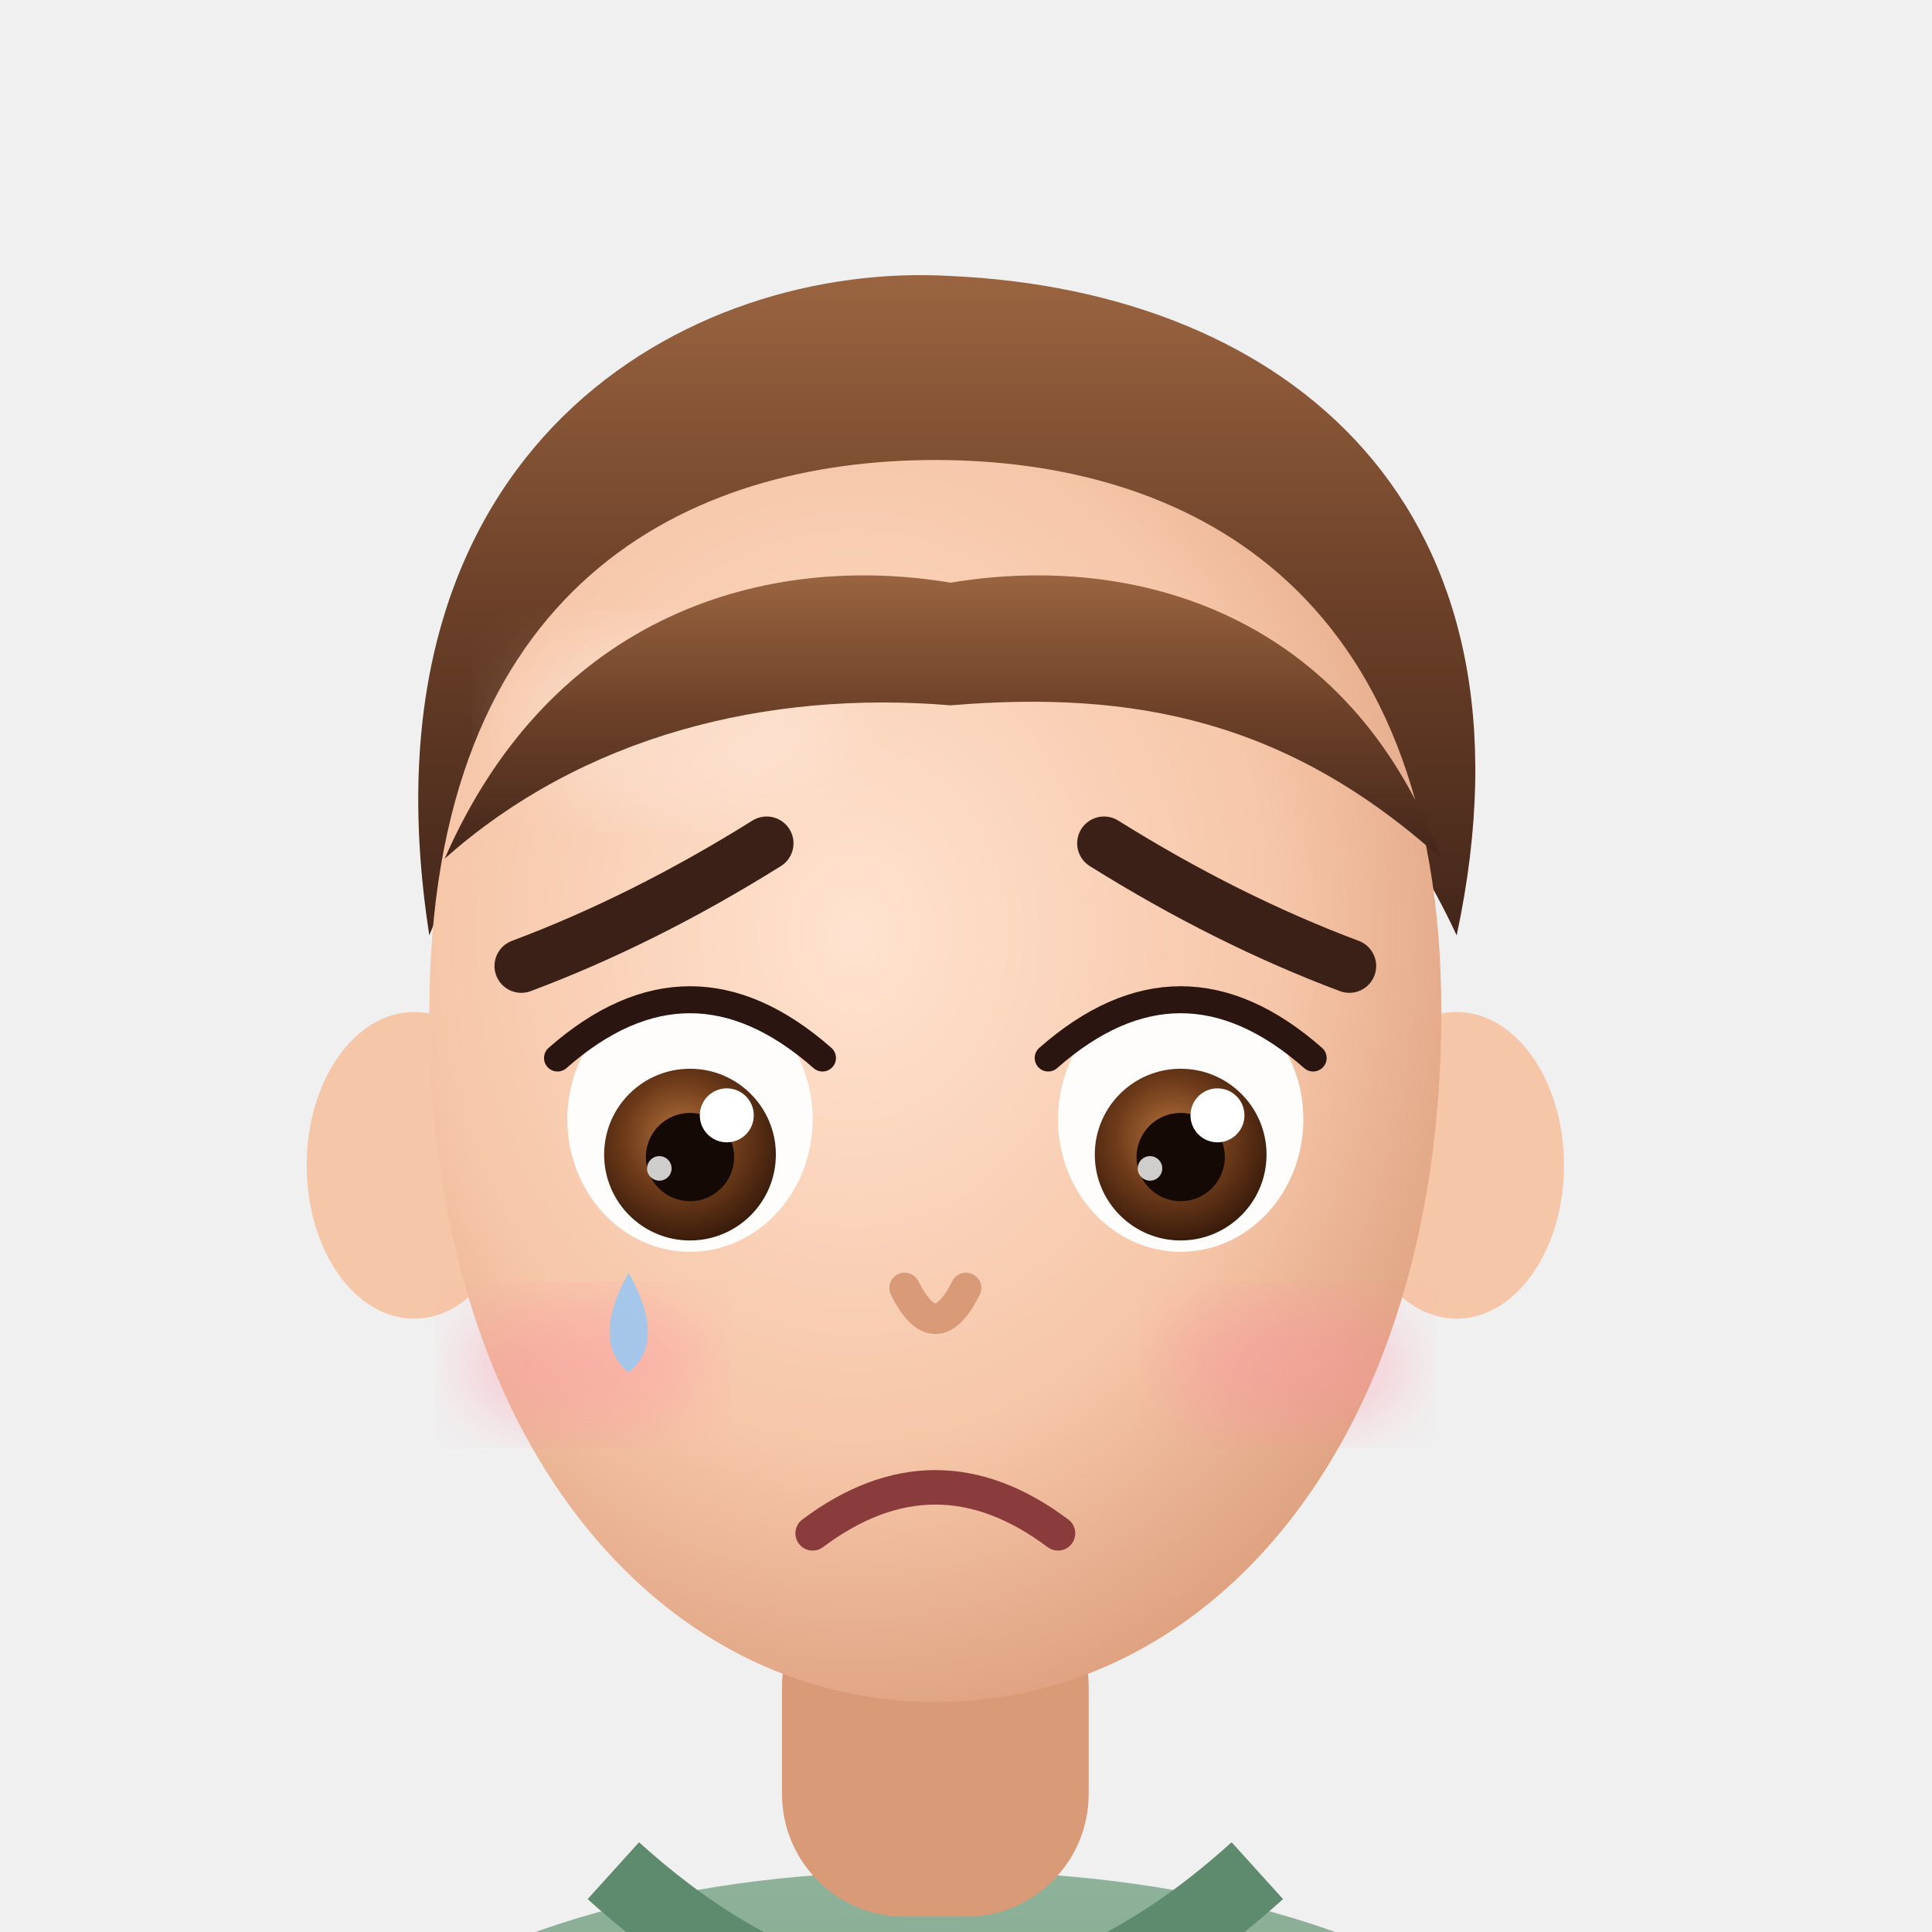
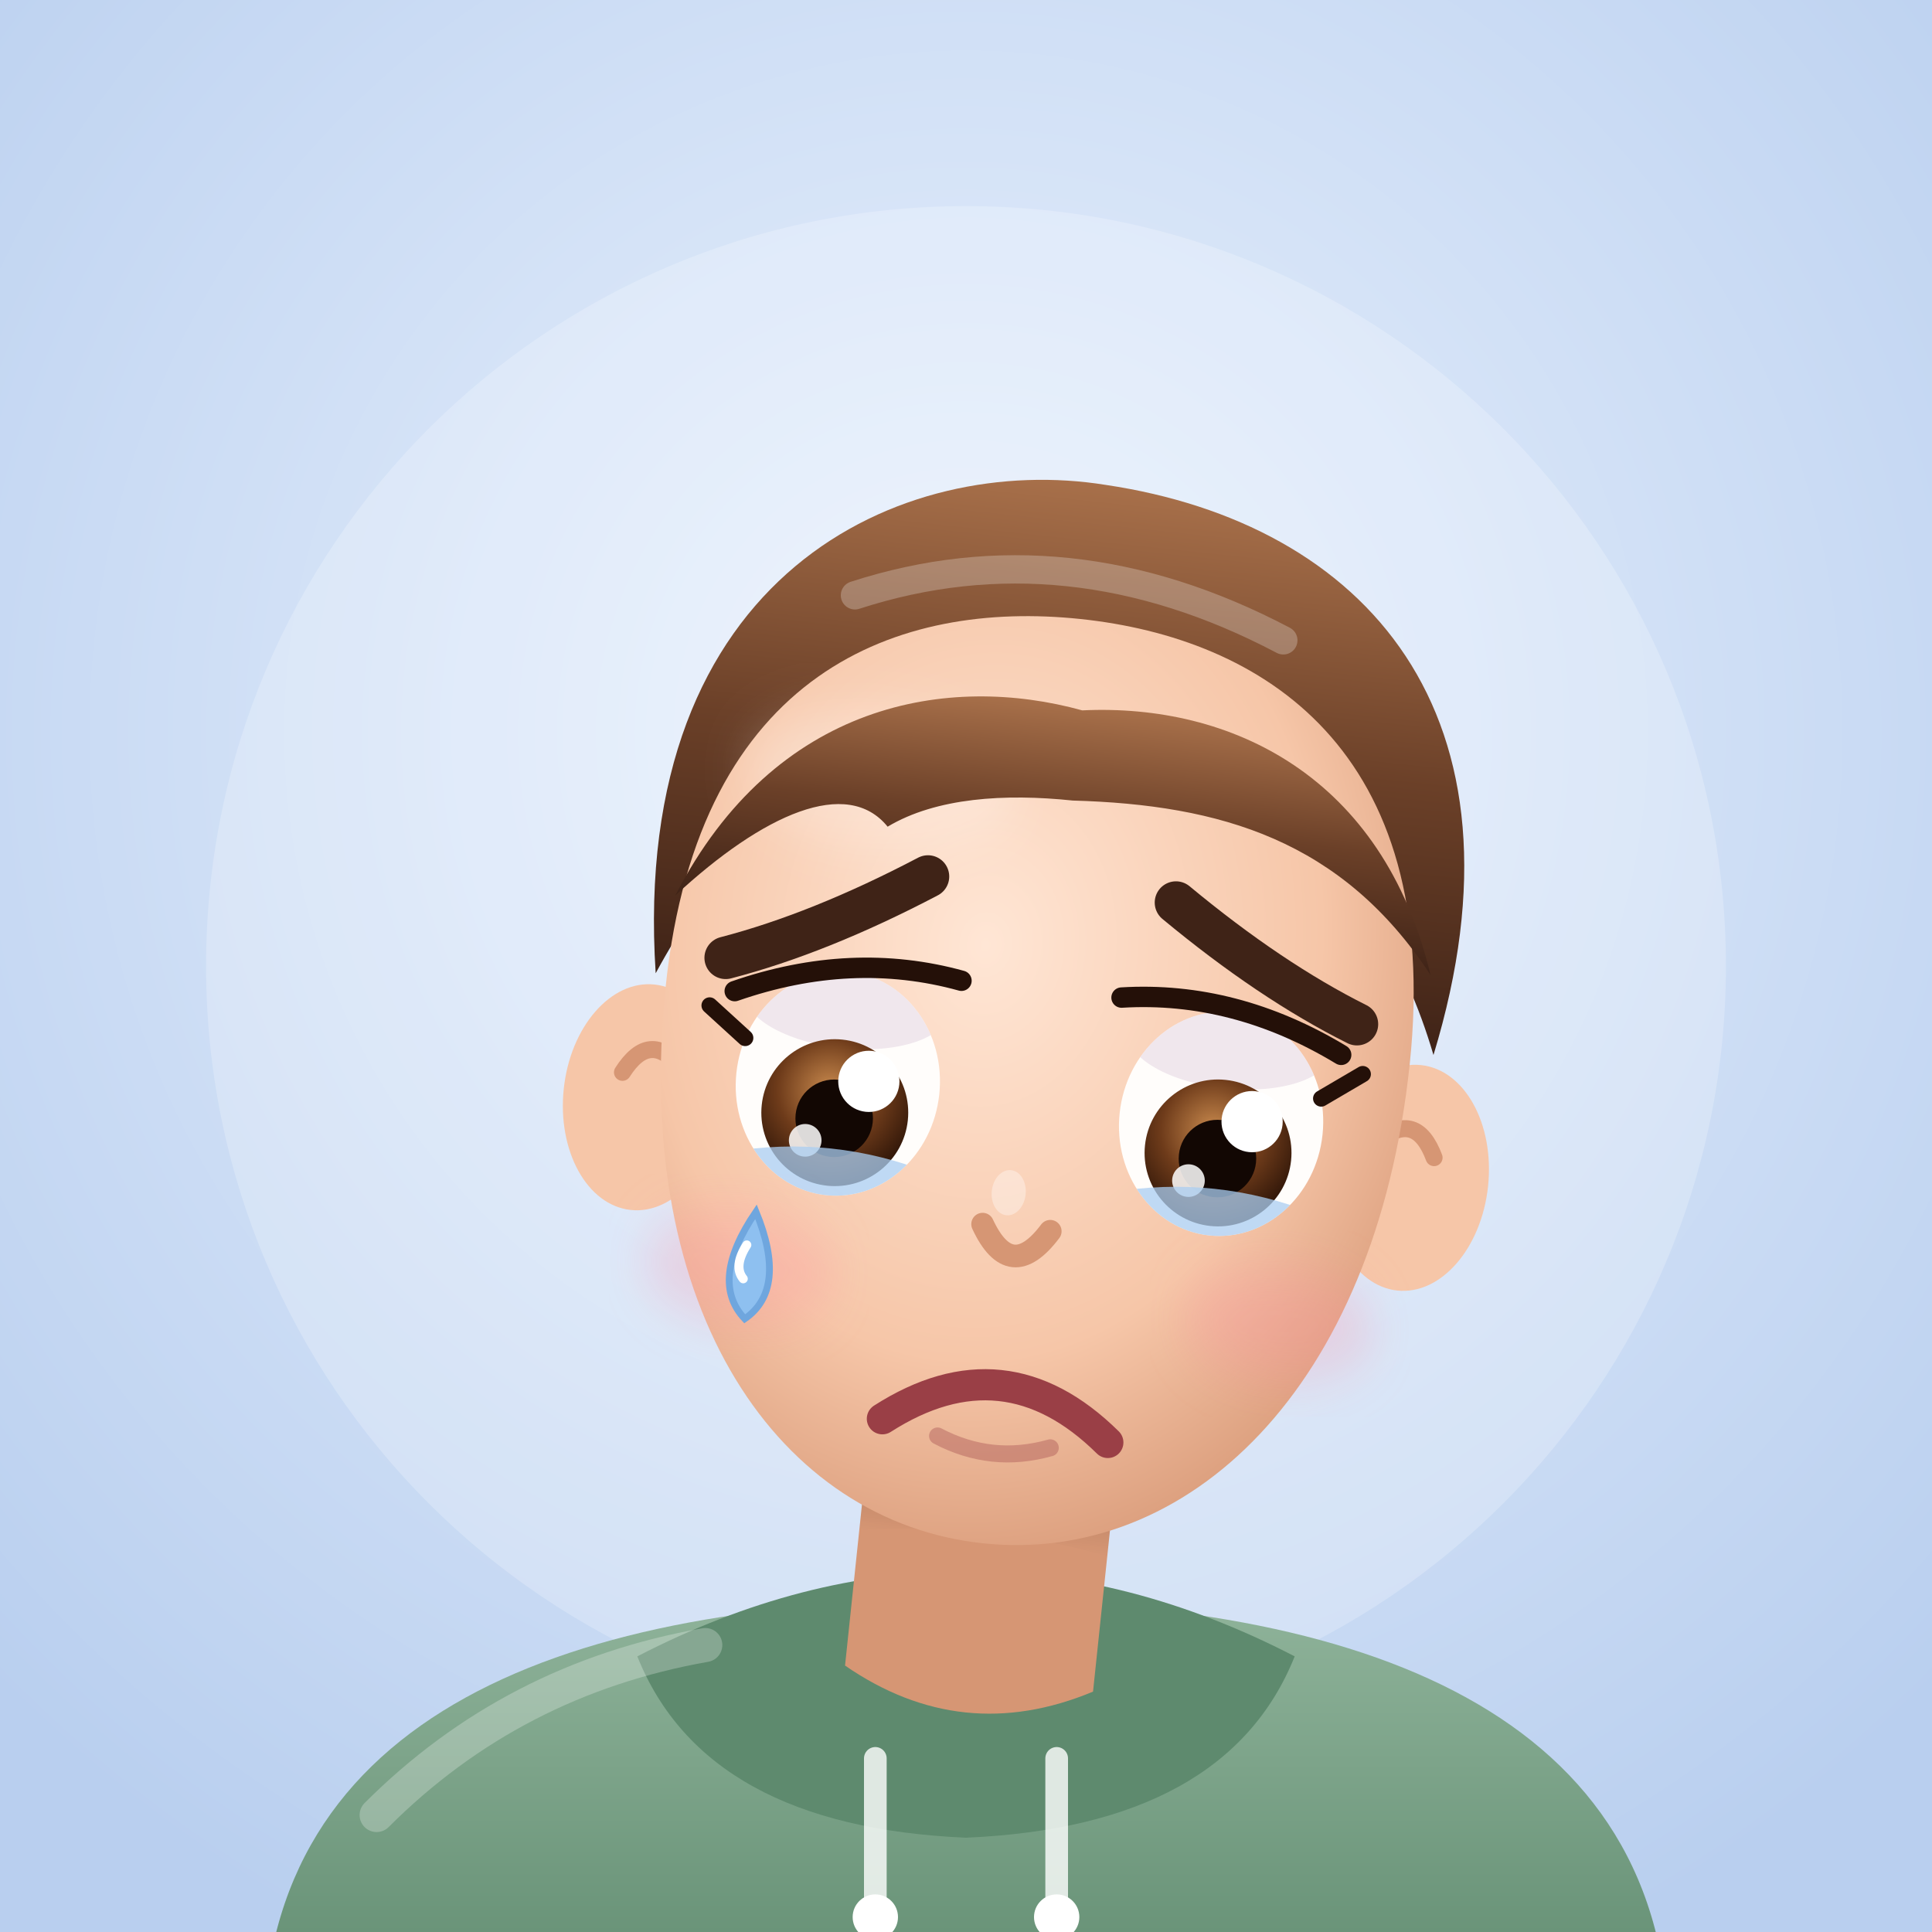
- <svg xmlns="http://www.w3.org/2000/svg" viewBox="28 18 252 252">
+ <svg xmlns="http://www.w3.org/2000/svg" viewBox="0 0 300 300">
  <defs>
-     <radialGradient id="f45" cx=".42" cy=".38" r=".7">
-       <stop offset="0" stop-color="#FFE3D0" />
-       <stop offset=".6" stop-color="#F6C6A8" />
-       <stop offset="1" stop-color="#D99A78" />
+     <radialGradient id="bg74" cx=".5" cy=".38" r=".7">
+       <stop offset="0" stop-color="#EAF2FD" />
+       <stop offset="1" stop-color="#B9CFEF" />
    </radialGradient>
-     <linearGradient id="h46" x1="0" y1="0" x2="0" y2="1">
-       <stop offset="0" stop-color="#9A6440" />
+     <radialGradient id="f69" cx=".42" cy=".36" r=".72">
+       <stop offset="0" stop-color="#FFE6D5" />
+       <stop offset=".62" stop-color="#F6C6A8" />
+       <stop offset="1" stop-color="#D69674" />
+     </radialGradient>
+     <linearGradient id="h70" x1="0" y1="0" x2="0" y2="1">
+       <stop offset="0" stop-color="#A8704A" />
      <stop offset=".5" stop-color="#6B4028" />
-       <stop offset="1" stop-color="#43261A" />
+       <stop offset="1" stop-color="#3F2317" />
    </linearGradient>
-     <linearGradient id="c47" x1="0" y1="0" x2="0" y2="1">
+     <linearGradient id="c71" x1="0" y1="0" x2="0" y2="1">
      <stop offset="0" stop-color="#8FB39A" />
      <stop offset="1" stop-color="#5E8A6E" />
    </linearGradient>
-     <filter id="b48">
+     <linearGradient id="sh75" x1="0" y1="0" x2="0" y2="1">
+       <stop offset="0" stop-color="#000" stop-opacity=".22" />
+       <stop offset="1" stop-color="#000" stop-opacity="0" />
+     </linearGradient>
+     <filter id="b72">
      <feGaussianBlur stdDeviation="4" />
    </filter>
+     <clipPath id="clip73">
+       <circle cx="150" cy="150" r="150" />
+     </clipPath>
  </defs>
-   <path d="M84 140 C74 76 118 52 152 54 C196 56 230 84 218 140 C204 110 180 96 150 96 C118 96 96 110 84 140Z" fill="url(#h46)" />
-   <path d="M40 360 C40 290 86 262 150 262 C214 262 260 290 260 360Z" fill="url(#c47)" />
-   <path d="M108 262 Q150 300 192 262" fill="none" stroke="#5E8A6E" stroke-width="10" />
-   <path d="M136 280 v34 M164 280 v34" stroke="#FFFFFF" stroke-opacity=".7" stroke-width="4" stroke-linecap="round" />
-   <rect x="130" y="222" width="40" height="46" rx="16" fill="#D99A78" />
-   <ellipse cx="82" cy="170" rx="14" ry="20" fill="#F6C6A8" />
-   <ellipse cx="218" cy="170" rx="14" ry="20" fill="#F6C6A8" />
-   <path d="M84 150 C84 94 118 78 150 78 C182 78 216 94 216 150 C216 206 186 240 150 240 C114 240 84 206 84 150Z" fill="url(#f45)" />
-   <ellipse cx="116" cy="112" rx="22" ry="12" fill="#fff" opacity=".22" filter="url(#b48)" />
-   <path d="M86 130 C100 98 128 90 152 94 C176 90 204 98 216 130 C196 112 176 108 152 110 C128 108 104 114 86 130Z" fill="url(#h46)" />
-   <path d="M96 144 Q112 138 128 128" stroke="#3A2016" stroke-width="7" fill="none" stroke-linecap="round" />
-   <path d="M204 144 Q188 138 172 128" stroke="#3A2016" stroke-width="7" fill="none" stroke-linecap="round" />
-   <defs>
-     <radialGradient id="ir49" cx=".45" cy=".4" r=".6">
-       <stop offset="0" stop-color="#B8763E" />
-       <stop offset=".55" stop-color="#6E3B1A" />
-       <stop offset="1" stop-color="#3A1C0C" />
-     </radialGradient>
-   </defs>
-   <ellipse cx="118" cy="164" rx="16" ry="17.28" fill="#FFFDFB" />
-   <circle cx="118" cy="168.6" r="11.2" fill="url(#ir49)" />
-   <circle cx="118" cy="168.92" r="5.76" fill="#140904" />
-   <circle cx="122.8" cy="163.48" r="3.52" fill="#fff" />
-   <circle cx="114" cy="170.4" r="1.6" fill="#fff" opacity=".8" />
-   <path d="M100.72 156 Q118 140.8 135.28 156" stroke="#2A1510" stroke-width="3.52" fill="none" stroke-linecap="round" />
-   <defs>
-     <radialGradient id="ir50" cx=".45" cy=".4" r=".6">
-       <stop offset="0" stop-color="#B8763E" />
-       <stop offset=".55" stop-color="#6E3B1A" />
-       <stop offset="1" stop-color="#3A1C0C" />
-     </radialGradient>
-   </defs>
-   <ellipse cx="182" cy="164" rx="16" ry="17.28" fill="#FFFDFB" />
-   <circle cx="182" cy="168.6" r="11.2" fill="url(#ir50)" />
-   <circle cx="182" cy="168.92" r="5.76" fill="#140904" />
-   <circle cx="186.8" cy="163.48" r="3.52" fill="#fff" />
-   <circle cx="178" cy="170.4" r="1.6" fill="#fff" opacity=".8" />
-   <path d="M164.72 156 Q182 140.8 199.28 156" stroke="#2A1510" stroke-width="3.52" fill="none" stroke-linecap="round" />
-   <path d="M146 186 q4 8 8 0" stroke="#D99A78" stroke-width="4" fill="none" stroke-linecap="round" />
-   <ellipse cx="104" cy="196" rx="16" ry="9" fill="#FF8FA3" opacity="0.35" filter="url(#b48)" />
-   <ellipse cx="196" cy="196" rx="16" ry="9" fill="#FF8FA3" opacity="0.35" filter="url(#b48)" />
-   <path d="M134 218 q16 -12 32 0" stroke="#8A3B3B" stroke-width="4.5" fill="none" stroke-linecap="round" />
-   <path d="M110 184 q-5 9 0 13 q5 -4 0 -13z" fill="#9CC8F0" opacity=".9" />
+   <g>
+     <rect width="300" height="300" fill="url(#bg74)" />
+     <circle cx="150" cy="150" r="118" fill="#fff" opacity=".22" />
+     <g transform="translate(18 24) scale(.88)">
+       <g transform="translate(0 3)">
+         <path d="M26 330 C26 272 80 252 150 252 C220 252 274 272 274 330Z" fill="url(#c71)" />
+         <path d="M92 262 Q150 232 208 262 Q196 292 150 294 Q104 292 92 262Z" fill="#5E8A6E" />
+         <path d="M46 290 Q70 266 104 260" stroke="#fff" stroke-opacity=".25" stroke-width="6" fill="none" stroke-linecap="round" />
+         <path d="M134 280 v26 M166 280 v26" stroke="#FFFFFF" stroke-opacity=".8" stroke-width="4" stroke-linecap="round" />
+         <circle cx="134" cy="308" r="4" fill="#fff" />
+         <circle cx="166" cy="308" r="4" fill="#fff" />
+       </g>
+       <g transform="translate(2 5) rotate(6 150 250)">
+         <path d="M82 146 C70 76 116 50 152 52 C198 54 232 84 220 146 C206 112 180 98 150 98 C118 98 96 112 82 146Z" fill="url(#h70)" />
+         <path d="M128 216 h44 v48 q-22 12 -44 0z" fill="#D69674" />
+         <path d="M128 222 h44 v18 q-22 -4 -44 0z" fill="url(#sh75)" />
+         <ellipse cx="82" cy="168" rx="14" ry="20" fill="#F6C6A8" />
+         <ellipse cx="218" cy="168" rx="14" ry="20" fill="#F6C6A8" />
+         <path d="M78 164 q4 -8 10 -2" stroke="#D69674" stroke-width="3" fill="none" stroke-linecap="round" />
+         <path d="M222 164 q-4 -8 -10 -2" stroke="#D69674" stroke-width="3" fill="none" stroke-linecap="round" />
+         <path d="M84 148 C84 92 118 76 150 76 C182 76 216 92 216 148 C216 206 186 240 150 240 C114 240 84 206 84 148Z" fill="url(#f69)" />
+         <ellipse cx="118" cy="108" rx="24" ry="12" fill="#fff" opacity=".25" filter="url(#b72)" />
+         <path d="M84 132 C98 96 128 88 152 92 C178 88 206 98 218 132 C200 110 178 106 152 108 C140 108 128 110 120 116 C112 108 98 116 84 132Z" fill="url(#h70)" />
+         <path d="M110 76 q36 -16 76 0" stroke="#fff" stroke-opacity=".25" stroke-width="5" fill="none" stroke-linecap="round" />
+         <defs>
+           <radialGradient id="ir76" cx=".45" cy=".35" r=".65">
+             <stop offset="0" stop-color="#C98A4E" />
+             <stop offset=".55" stop-color="#6E3B1A" />
+             <stop offset="1" stop-color="#2E1508" />
+           </radialGradient>
+           <clipPath id="ir76c">
+             <ellipse cx="116" cy="162" rx="18" ry="19.8" />
+           </clipPath>
+         </defs>
+         <ellipse cx="116" cy="162" rx="18" ry="19.8" fill="#FFFDFB" />
+         <g clip-path="url(#ir76c)">
+           <ellipse cx="116" cy="147.6" rx="18" ry="8.1" fill="#E6D8E4" opacity=".6" />
+           <circle cx="116" cy="167.16" r="12.96" fill="url(#ir76)" />
+           <circle cx="116" cy="168.16" r="6.84" fill="#120703" />
+           <circle cx="121.4" cy="161.04" r="5.4" fill="#fff" />
+           <circle cx="111.32" cy="172.56" r="2.88" fill="#fff" opacity=".85" />
+           <path d="M98 176.04 Q116 171 134 176.04 L134 183.6 L98 183.6Z" fill="#A9CDF2" opacity=".75" />
+           <path d="M94.4 147.675 Q116 138.375 137.6 141.675 L137.6 133.2 L94.4 133.2Z" fill="#F6C6A8" />
+         </g>
+         <path d="M96.2 147.675 Q116 138.375 135.8 141.675" stroke="#241008" stroke-width="3.6" fill="none" stroke-linecap="round" />
+         <path d="M98.9 155.7 l-6.84 -5.04" stroke="#241008" stroke-width="2.88" stroke-linecap="round" />
+         <defs>
+           <radialGradient id="ir77" cx=".45" cy=".35" r=".65">
+             <stop offset="0" stop-color="#C98A4E" />
+             <stop offset=".55" stop-color="#6E3B1A" />
+             <stop offset="1" stop-color="#2E1508" />
+           </radialGradient>
+           <clipPath id="ir77c">
+             <ellipse cx="184" cy="162" rx="18" ry="19.8" />
+           </clipPath>
+         </defs>
+         <ellipse cx="184" cy="162" rx="18" ry="19.8" fill="#FFFDFB" />
+         <g clip-path="url(#ir77c)">
+           <ellipse cx="184" cy="147.6" rx="18" ry="8.1" fill="#E6D8E4" opacity=".6" />
+           <circle cx="184" cy="167.16" r="12.96" fill="url(#ir77)" />
+           <circle cx="184" cy="168.16" r="6.84" fill="#120703" />
+           <circle cx="189.4" cy="161.04" r="5.4" fill="#fff" />
+           <circle cx="179.32" cy="172.56" r="2.88" fill="#fff" opacity=".85" />
+           <path d="M166 176.04 Q184 171 202 176.04 L202 183.6 L166 183.6Z" fill="#A9CDF2" opacity=".75" />
+           <path d="M162.4 141.675 Q184 138.375 205.6 147.675 L205.6 133.2 L162.4 133.2Z" fill="#F6C6A8" />
+         </g>
+         <path d="M164.2 141.675 Q184 138.375 203.8 147.675" stroke="#241008" stroke-width="3.6" fill="none" stroke-linecap="round" />
+         <path d="M201.1 155.7 l6.84 -5.04" stroke="#241008" stroke-width="2.88" stroke-linecap="round" />
+         <path d="M94 142 Q110 136 128 124" stroke="#3F2317" stroke-width="7.5" fill="none" stroke-linecap="round" />
+         <path d="M206 142 Q190 136 172 124" stroke="#3F2317" stroke-width="7.5" fill="none" stroke-linecap="round" />
+         <path d="M144 184 q6 10 12 0" stroke="#D69674" stroke-width="4" fill="none" stroke-linecap="round" />
+         <ellipse cx="148" cy="178" rx="3" ry="4" fill="#fff" opacity=".35" />
+         <ellipse cx="102" cy="196" rx="17" ry="10" fill="#FF8FA3" opacity="0.25" filter="url(#b72)" />
+         <ellipse cx="198" cy="196" rx="17" ry="10" fill="#FF8FA3" opacity="0.25" filter="url(#b72)" />
+         <path d="M130 220 Q150 204 170 220" stroke="#9A3F46" stroke-width="5.5" fill="none" stroke-linecap="round" />
+         <path d="M140 222 q10 4 20 0" stroke="#9A3F46" stroke-opacity=".35" stroke-width="3" fill="none" stroke-linecap="round" />
+         <path d="M104 186 q-7 13 0 19 q7 -6 0 -19z" fill="#8EC0F0" stroke="#6FA6DE" stroke-width="1.2" />
+         <path d="M103 192 q-2 4 0 6" stroke="#fff" stroke-width="1.6" fill="none" stroke-linecap="round" />
+       </g>
+     </g>
+   </g>
</svg>
